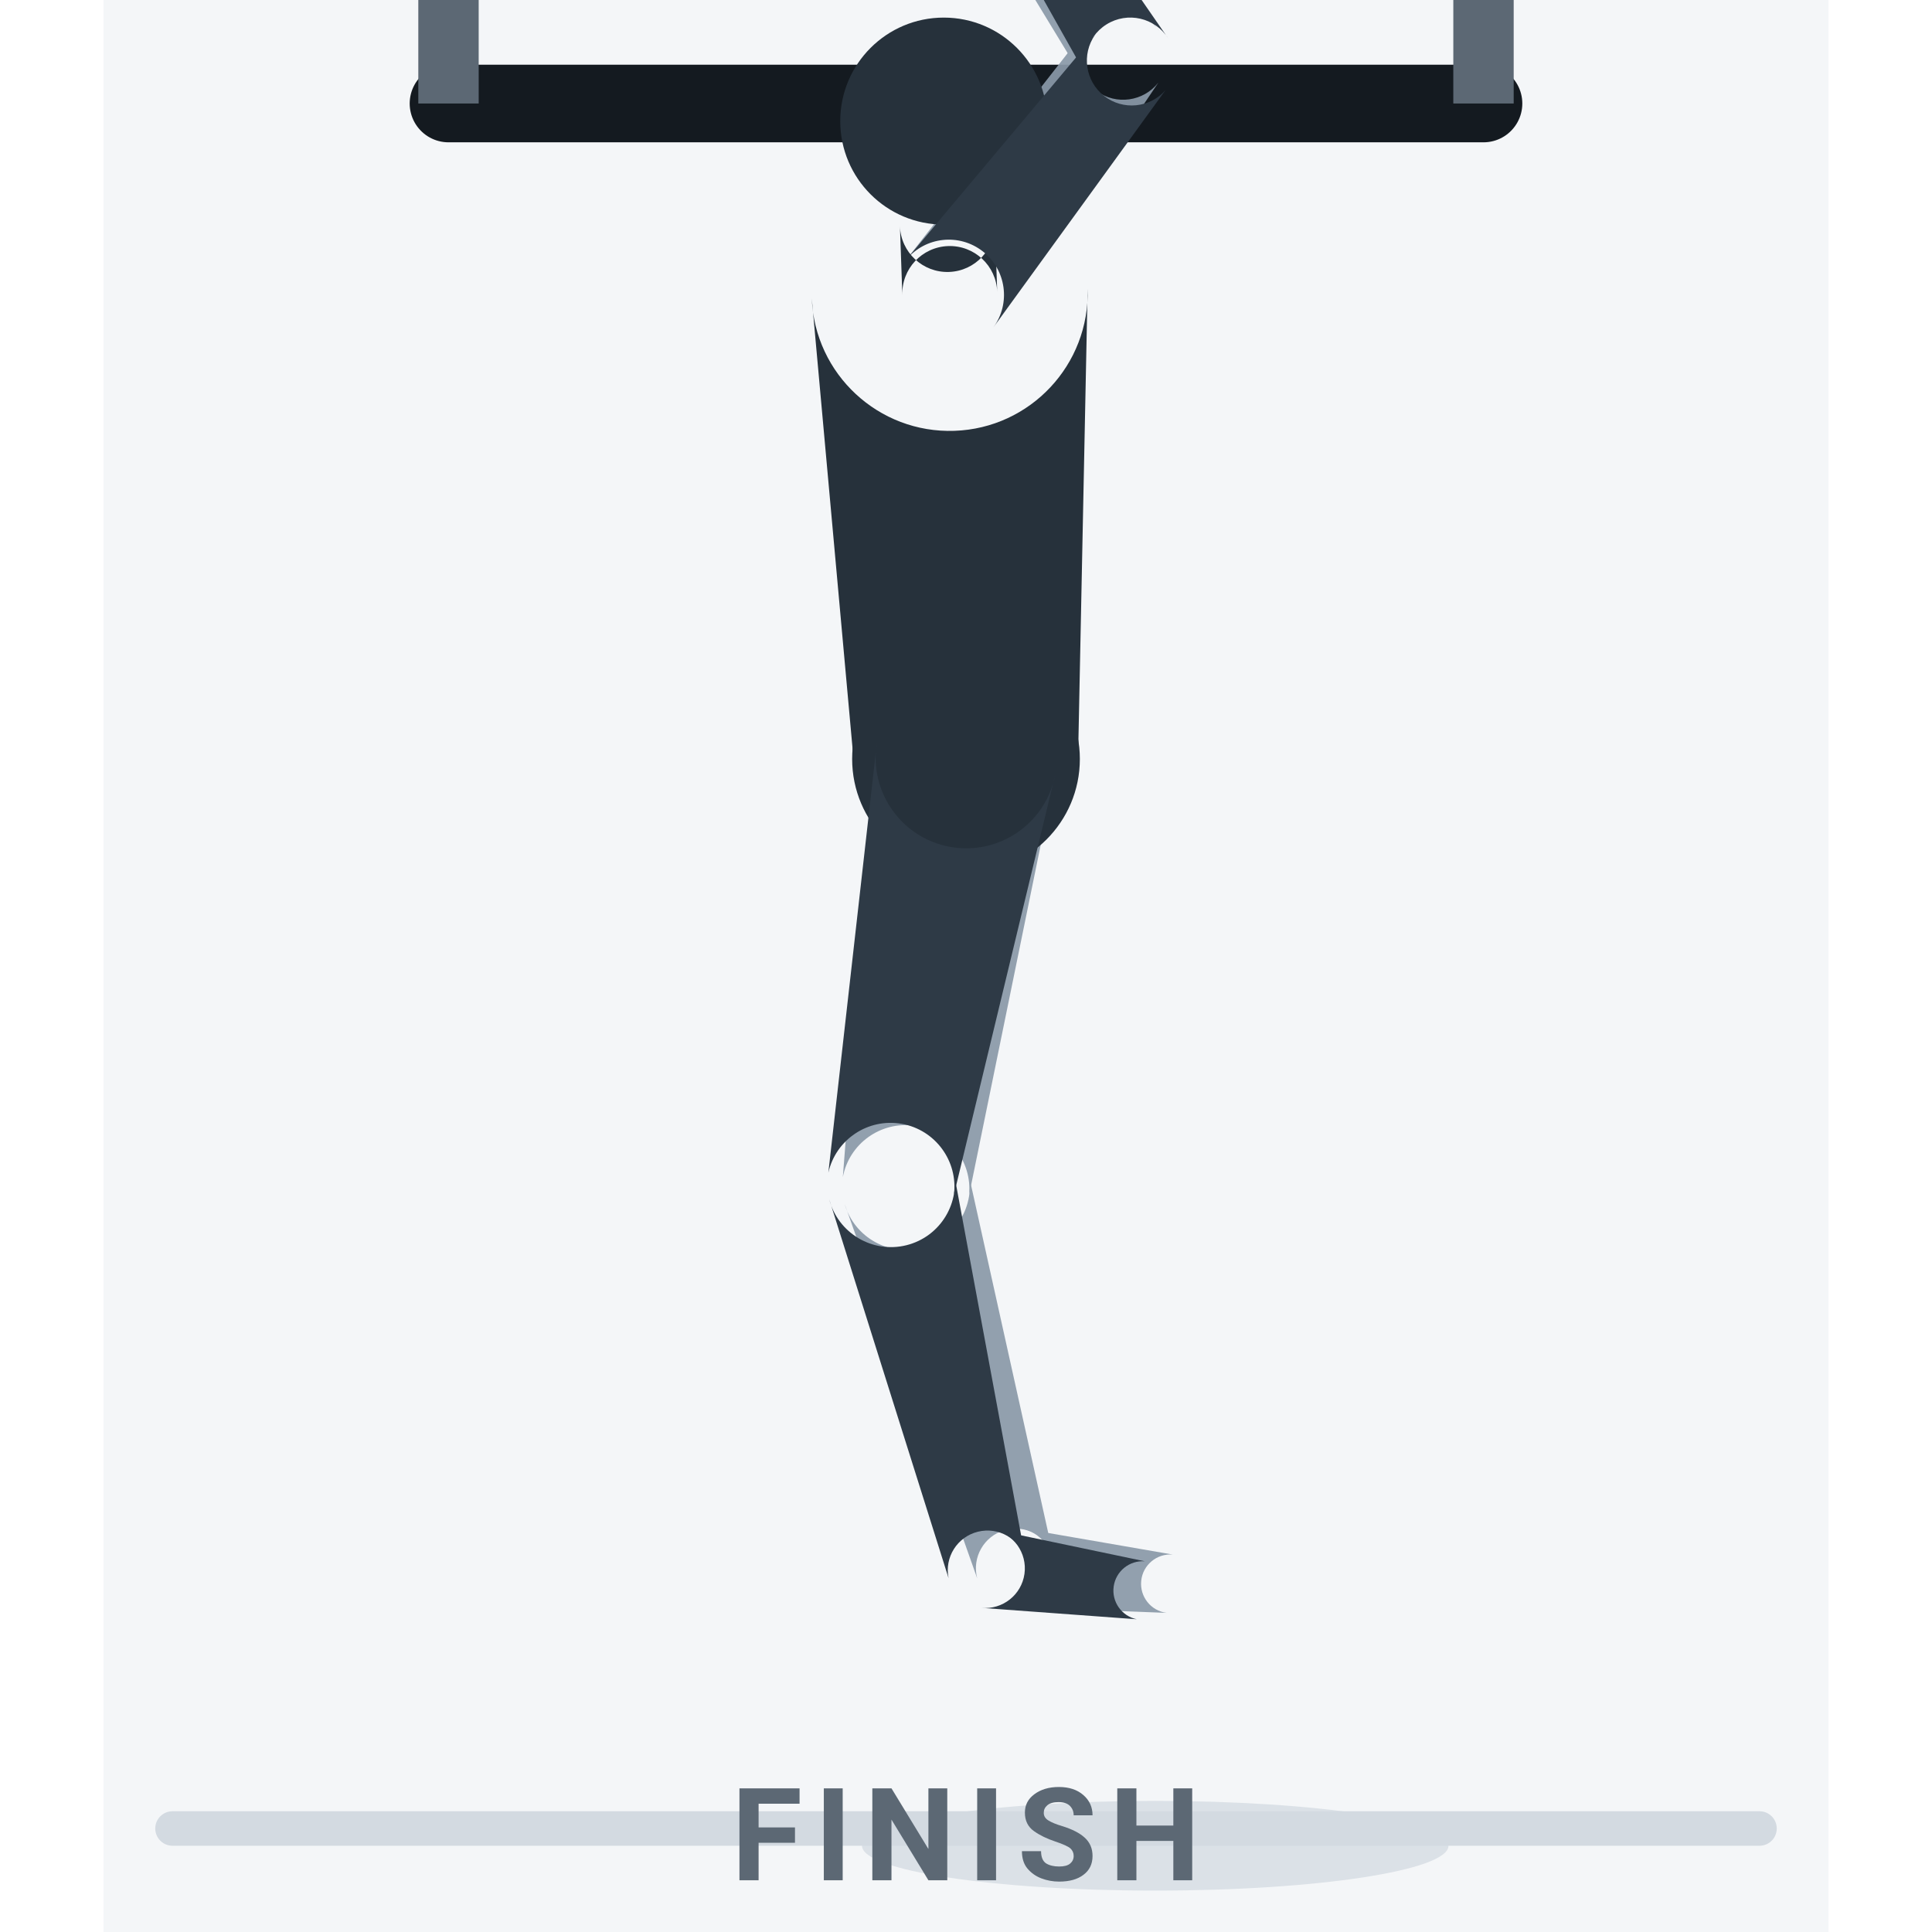
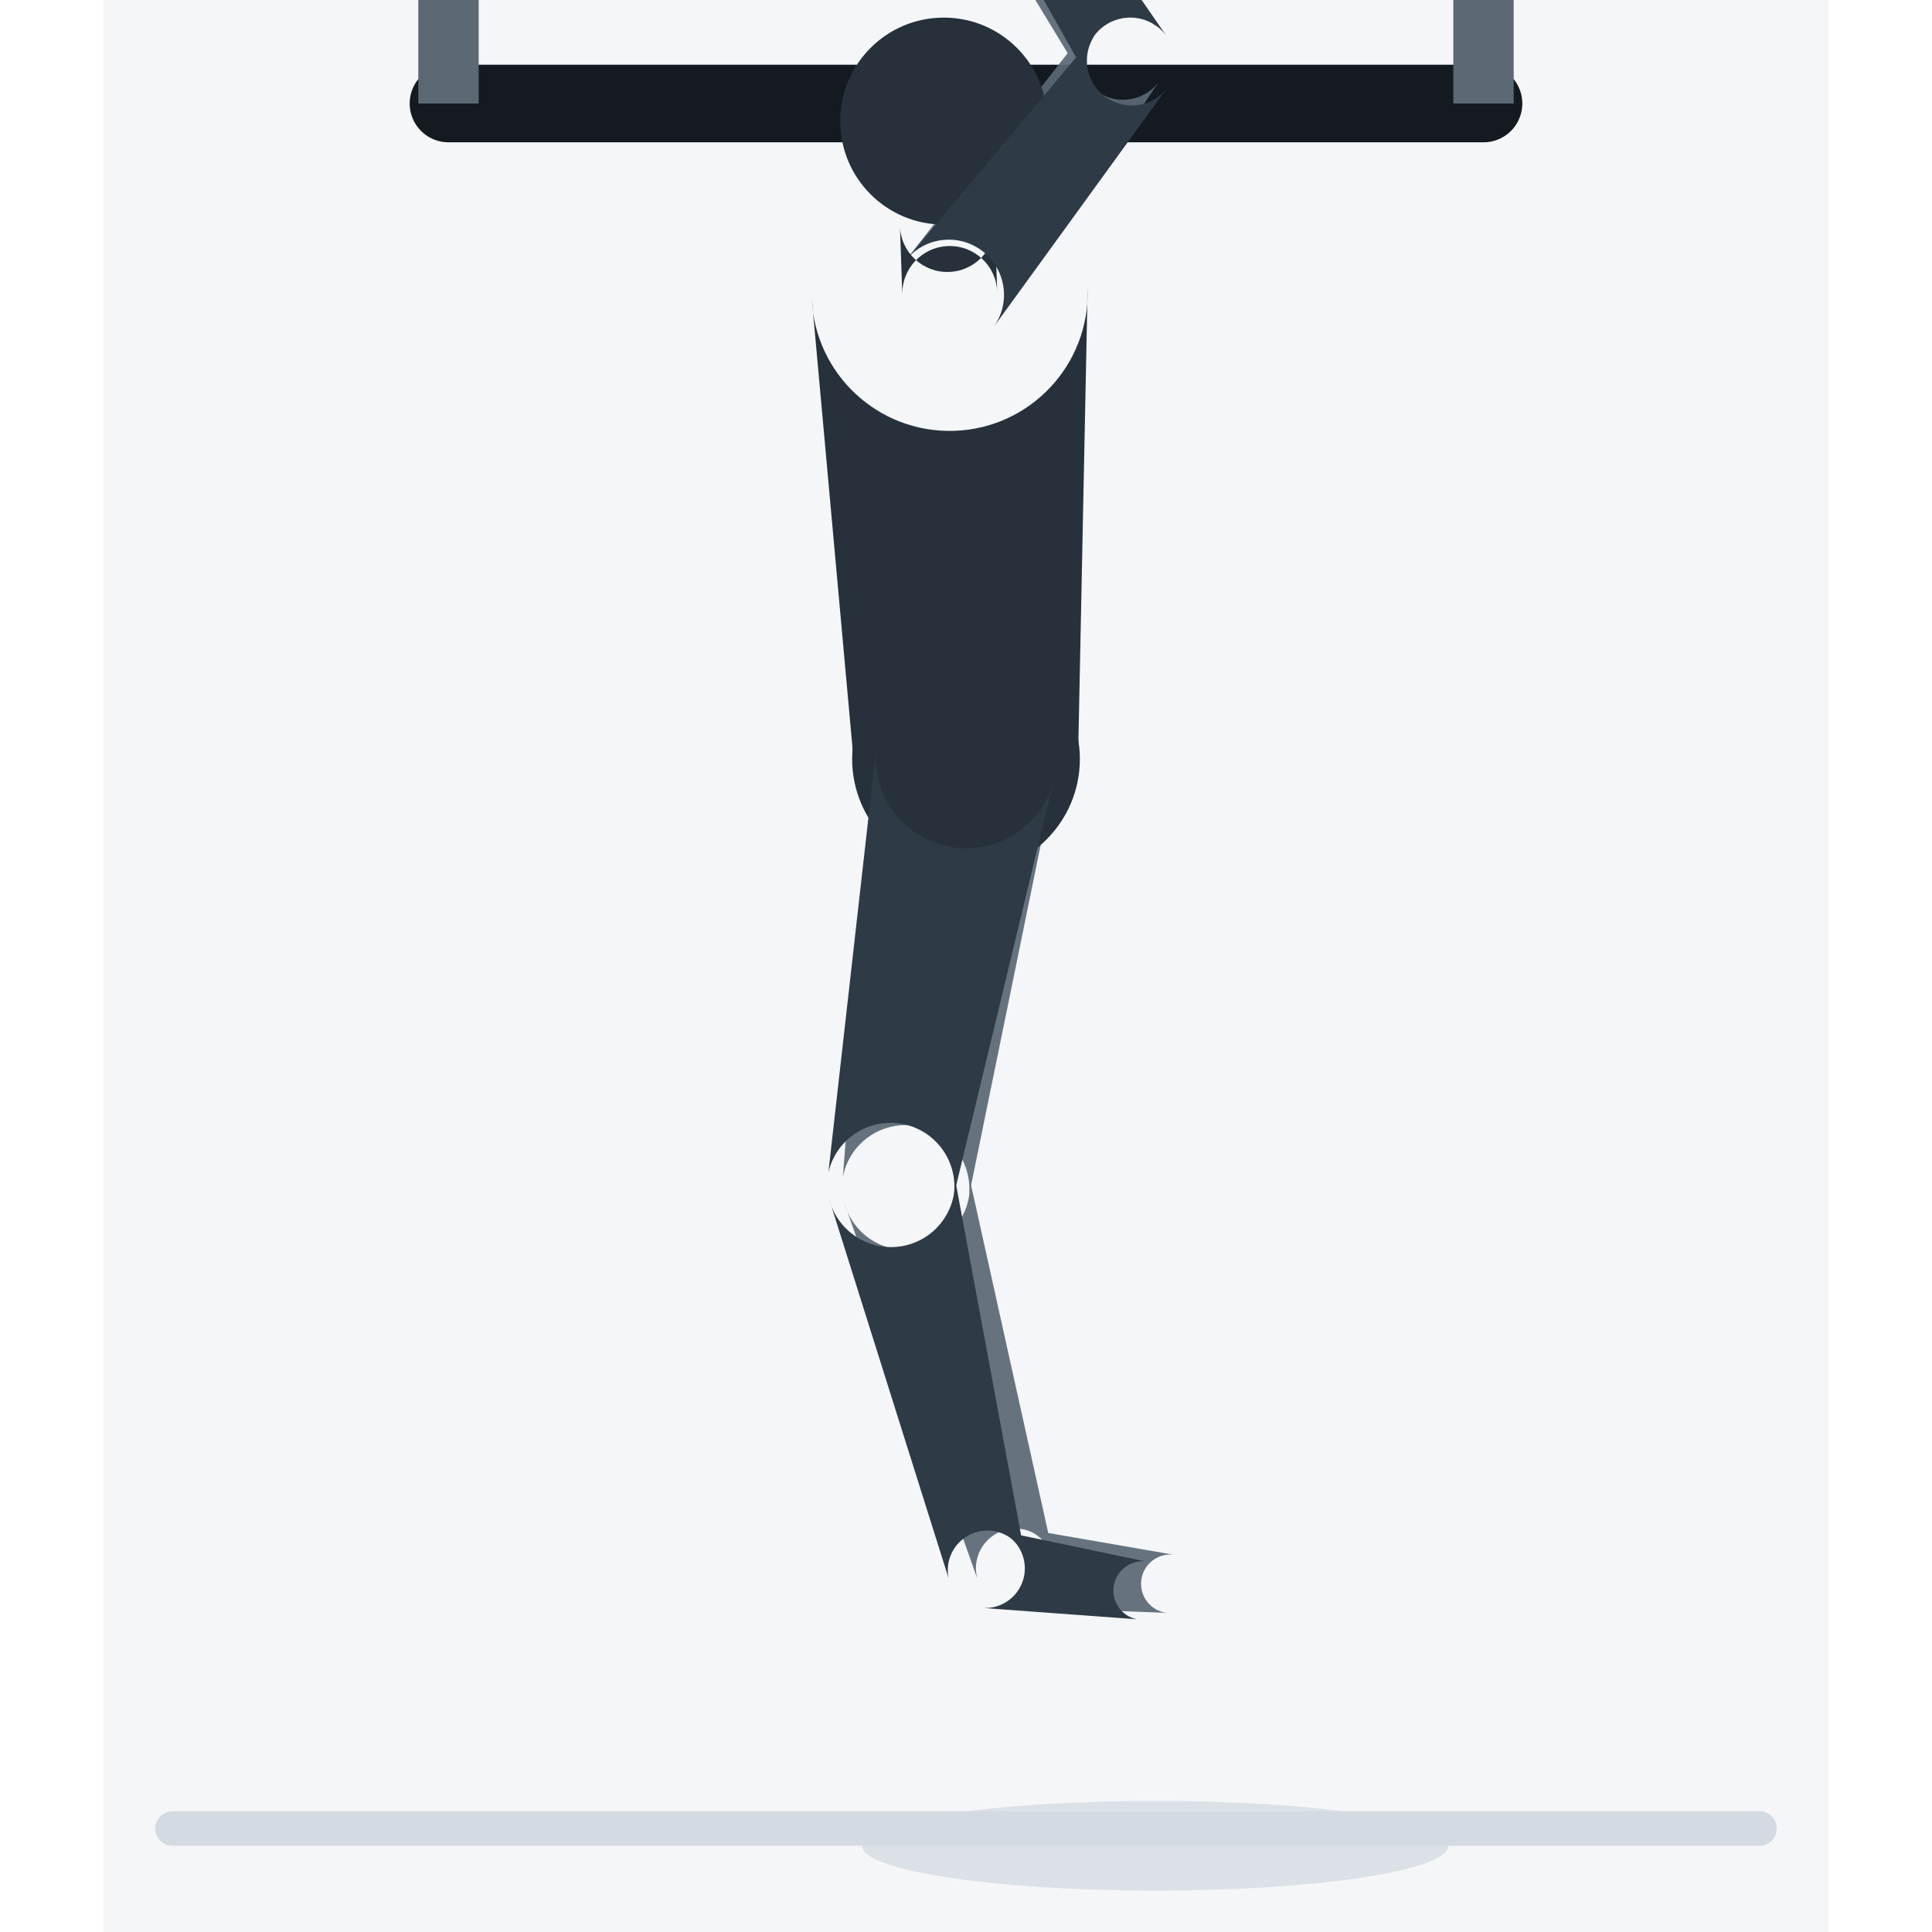
<svg xmlns="http://www.w3.org/2000/svg" viewBox="-50 -58 100 112" width="480" height="480" role="img" aria-label="Pull-Up — finish position">
  <rect x="-50" y="-58" width="100" height="112" fill="#F4F6F8" />
  <ellipse cx="10.97" cy="49" rx="17" ry="2.6" fill="#D3DAE1" opacity="0.75" />
  <line x1="-46" y1="48" x2="46" y2="48" stroke="#D3DAE1" stroke-width="2" stroke-linecap="round" />
  <g>
    <line x1="-30" y1="-52" x2="30" y2="-52" stroke="#141A20" stroke-width="4.5" stroke-linecap="round" />
    <line x1="-30" y1="-52" x2="-30" y2="-64" stroke="#5C6874" stroke-width="3.5" />
    <line x1="30" y1="-52" x2="30" y2="-64" stroke="#5C6874" stroke-width="3.5" />
  </g>
  <g opacity="0.92">
-     <path d="M -5.2 -14.73 L -7.14 10.24 A 3.7 3.7 0 0 1 0.18 11.27 L 5.2 -13.27 A 5.25 5.25 0 0 1 -5.2 -14.73 Z" fill="#8A99A8" />
-     <path d="M -7.04 11.78 L 0.65 33.5 A 2.3 2.3 0 0 1 5.07 32.23 L 0.08 9.74 A 3.7 3.7 0 0 1 -7.04 11.78 Z" fill="#8A99A8" />
-     <path d="M 2.62 35.15 L 11.63 35.5 A 1.7 1.7 0 0 1 11.99 32.12 L 3.1 30.58 A 2.3 2.3 0 0 1 2.62 35.15 Z" fill="#8A99A8" />
-     <path d="M 1.65 -39.1 L 11.15 -53.21 A 2.6 2.6 0 0 1 6.95 -56.27 L -3.53 -42.86 A 3.2 3.2 0 0 1 1.65 -39.1 Z" fill="#8A99A8" />
-     <path d="M 11.21 -56.19 L 2.24 -68.23 A 1.9 1.9 0 0 1 -0.91 -66.11 L 6.89 -53.28 A 2.6 2.6 0 0 1 11.21 -56.19 Z" fill="#8A99A8" />
-     <path d="M 2.24 -68.23 L -0.25 -71.38 A 1.6 1.6 0 0 1 -2.9 -69.59 L -0.91 -66.11 A 1.9 1.9 0 0 1 2.24 -68.23 Z" fill="#8A99A8" />
+     <path d="M -5.2 -14.73 L -7.14 10.24 A 3.7 3.7 0 0 1 0.18 11.27 L 5.2 -13.27 A 5.25 5.25 0 0 1 -5.2 -14.73 Z" fill="#5A6875" />
+     <path d="M -7.04 11.78 L 0.65 33.5 A 2.3 2.3 0 0 1 5.07 32.23 L 0.08 9.74 A 3.7 3.7 0 0 1 -7.04 11.78 Z" fill="#5A6875" />
+     <path d="M 2.62 35.15 L 11.63 35.5 A 1.7 1.7 0 0 1 11.99 32.12 L 3.1 30.58 A 2.3 2.3 0 0 1 2.62 35.15 Z" fill="#5A6875" />
+     <path d="M 1.65 -39.1 L 11.15 -53.21 A 2.6 2.6 0 0 1 6.95 -56.27 L -3.53 -42.86 A 3.2 3.2 0 0 1 1.65 -39.1 Z" fill="#5A6875" />
+     <path d="M 11.21 -56.19 L 2.24 -68.23 A 1.9 1.9 0 0 1 -0.91 -66.11 L 6.89 -53.28 A 2.6 2.6 0 0 1 11.21 -56.19 Z" fill="#5A6875" />
+     <path d="M 2.24 -68.23 L -0.25 -71.38 A 1.6 1.6 0 0 1 -2.9 -69.59 L -0.91 -66.11 A 1.9 1.9 0 0 1 2.24 -68.23 Z" fill="#5A6875" />
  </g>
  <circle cx="0" cy="-14" r="6.6" fill="#26313B" />
  <path d="M 6.5 -14.23 L 7.05 -41.26 A 8 8 0 0 1 -8.94 -40.7 L -6.5 -13.77 A 6.5 6.5 0 0 1 6.5 -14.23 Z" fill="#26313B" />
  <path d="M 1.81 -41.08 L 1.67 -45.08 A 2.75 2.75 0 0 1 -3.83 -44.89 L -3.69 -40.89 A 2.75 2.75 0 0 1 1.81 -41.08 Z" fill="#26313B" />
  <circle cx="-1.29" cy="-50.98" r="6" fill="#26313B" />
  <path d="M -5.17 -14.91 L -7.98 9.98 A 3.7 3.7 0 0 1 -0.7 11.26 L 5.17 -13.09 A 5.25 5.25 0 0 1 -5.17 -14.91 Z" fill="#2E3A46" />
  <path d="M -7.93 11.52 L -1.01 33.49 A 2.3 2.3 0 0 1 3.45 32.38 L -0.75 9.73 A 3.7 3.7 0 0 1 -7.93 11.52 Z" fill="#2E3A46" />
  <path d="M 0.9 35.21 L 9.9 35.87 A 1.7 1.7 0 0 1 10.37 32.51 L 1.54 30.66 A 2.3 2.3 0 0 1 0.9 35.21 Z" fill="#2E3A46" />
  <path d="M 1.58 -39.01 L 11.57 -52.78 A 2.6 2.6 0 0 1 7.48 -55.98 L -3.46 -42.95 A 3.2 3.2 0 0 1 1.58 -39.01 Z" fill="#2E3A46" />
  <path d="M 11.73 -55.76 L 3.19 -68.11 A 1.9 1.9 0 0 1 -0.04 -66.09 L 7.32 -53 A 2.6 2.6 0 0 1 11.73 -55.76 Z" fill="#2E3A46" />
  <path d="M 3.19 -68.11 L 0.81 -71.34 A 1.6 1.6 0 0 1 -1.9 -69.64 L -0.04 -66.09 A 1.9 1.9 0 0 1 3.19 -68.11 Z" fill="#2E3A46" />
-   <text x="0" y="51" text-anchor="middle" font-family="ui-sans-serif,system-ui,-apple-system,Segoe UI,Roboto,sans-serif" font-size="7.5" font-weight="700" letter-spacing="0.7" fill="#5C6874">FINISH</text>
</svg>
